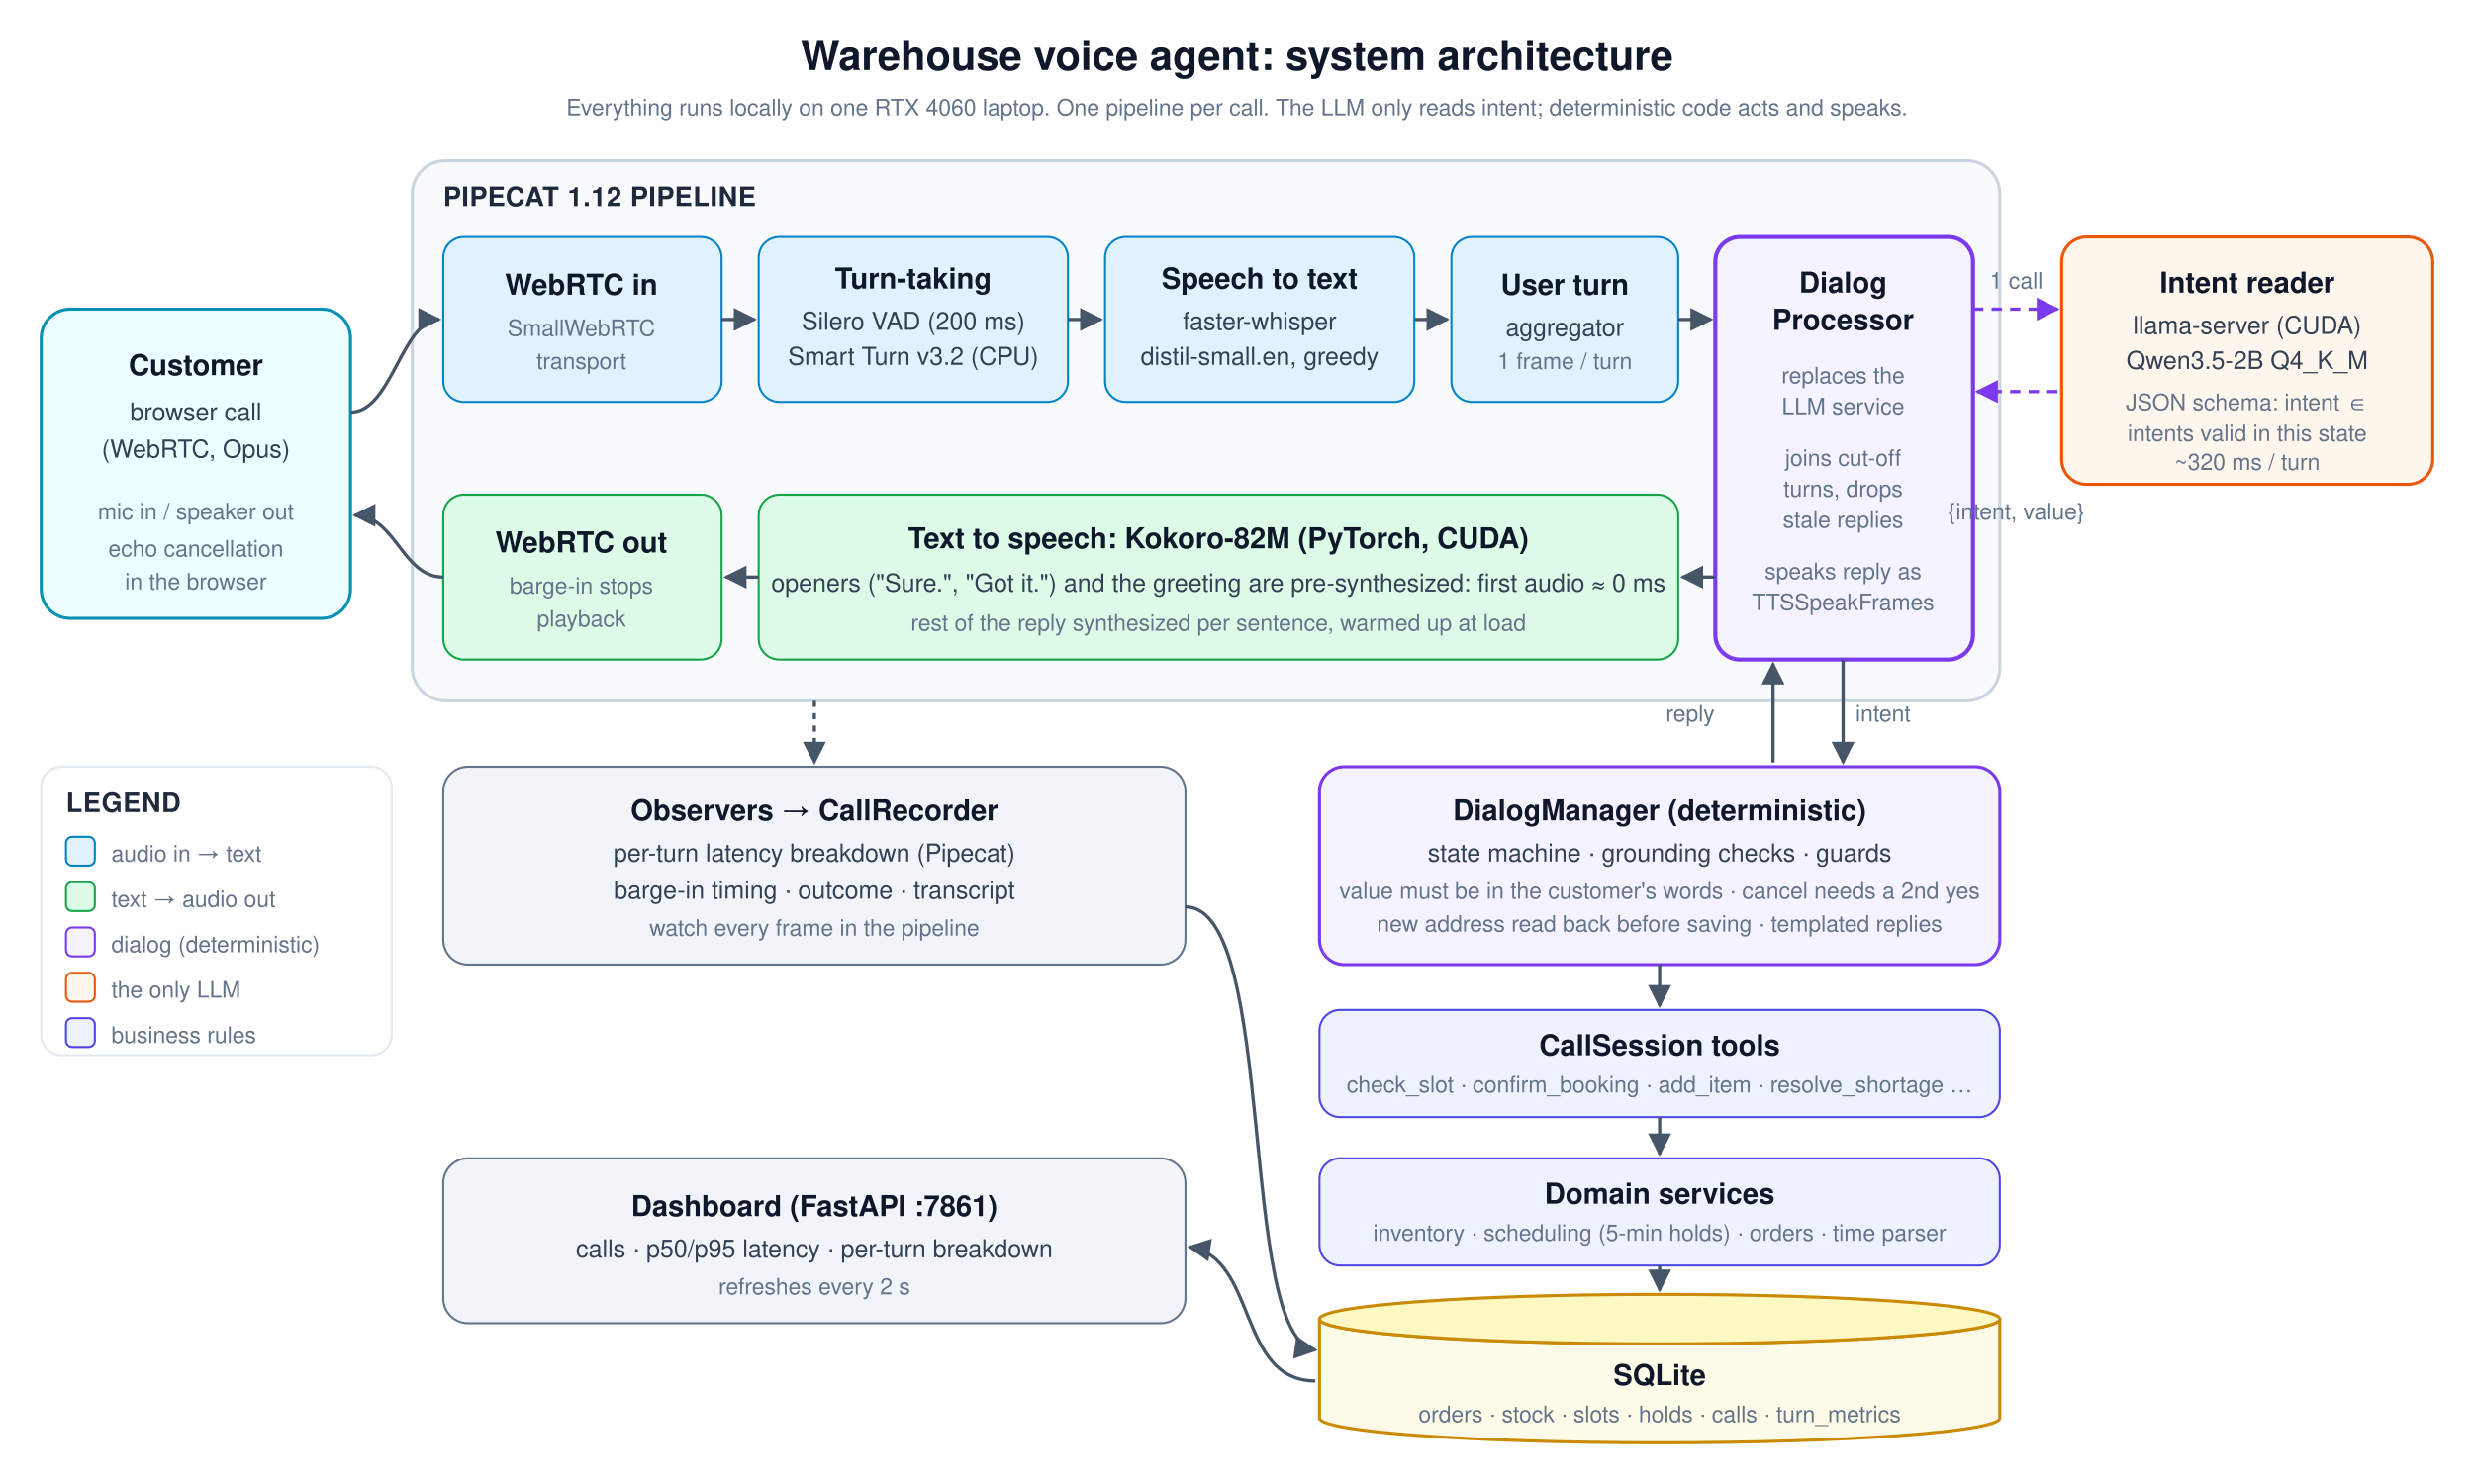
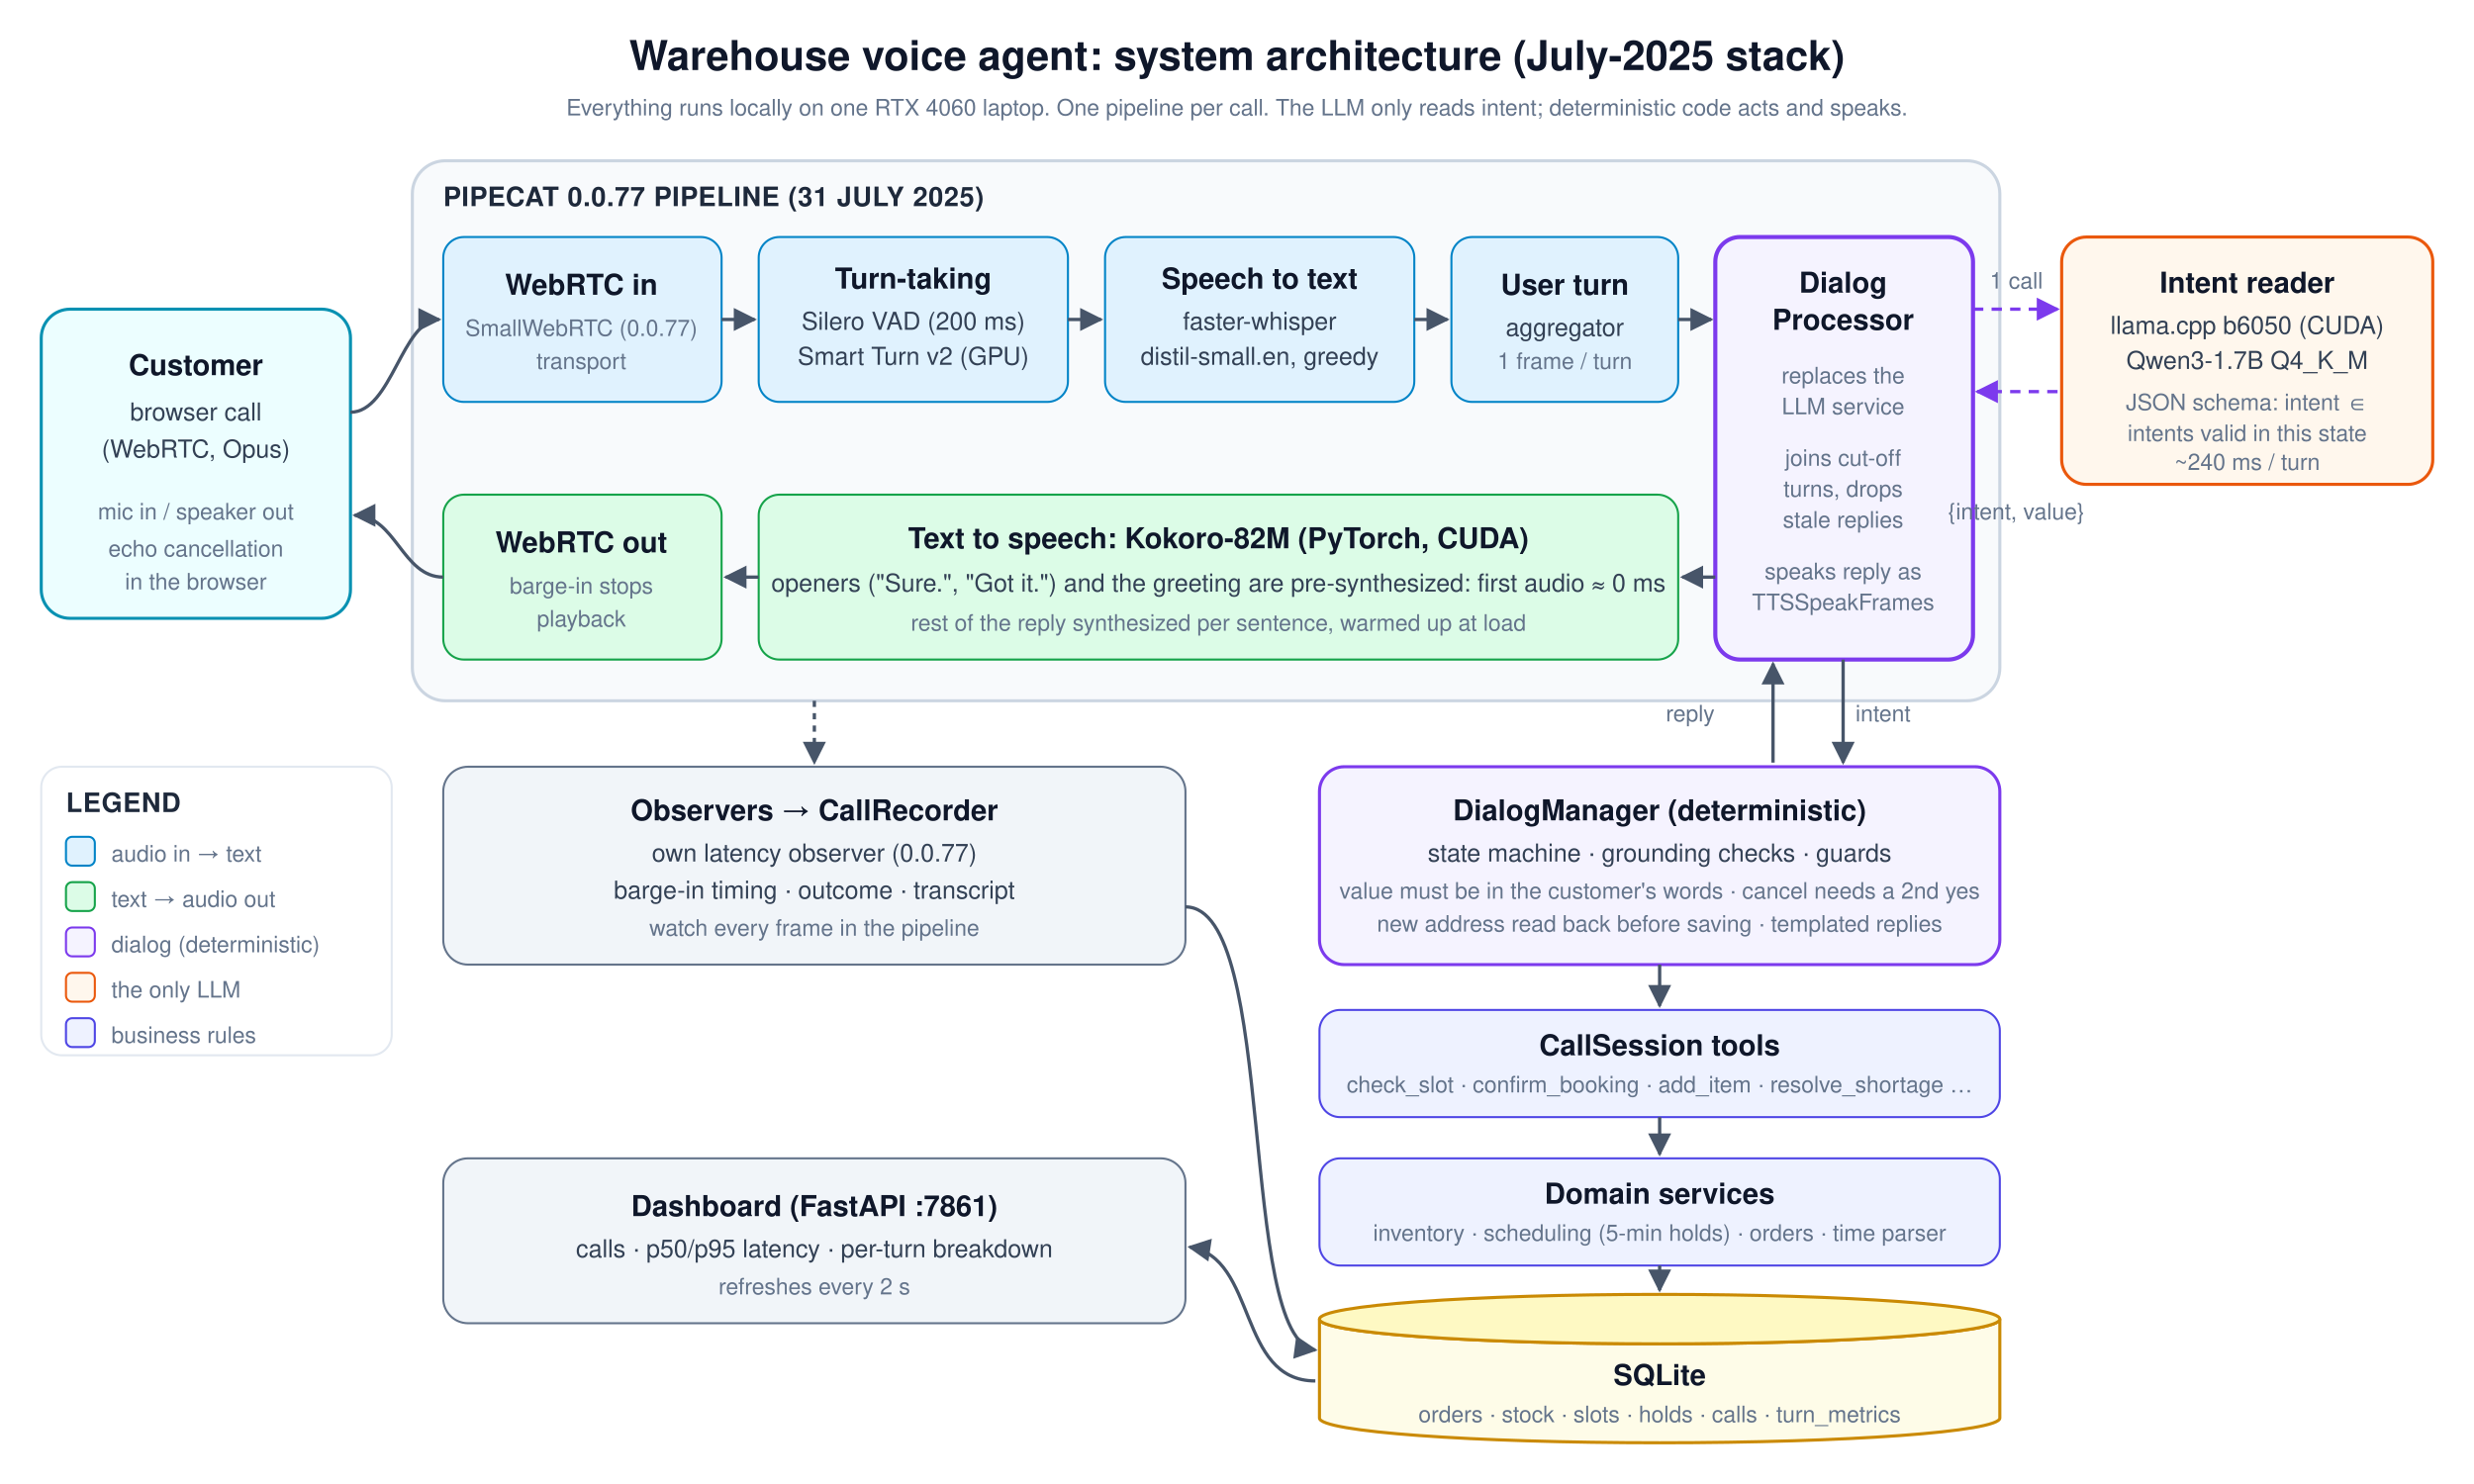
<svg xmlns="http://www.w3.org/2000/svg" width="1200" height="720" viewBox="0 0 1200 720" font-family="Segoe UI, Helvetica, Arial, sans-serif">
  <defs>
    <marker id="a" viewBox="0 0 10 10" refX="9" refY="5" markerWidth="7" markerHeight="7" orient="auto-start-reverse">
      <path d="M0,0 L10,5 L0,10 z" fill="#475569" />
    </marker>
    <marker id="b" viewBox="0 0 10 10" refX="9" refY="5" markerWidth="7" markerHeight="7" orient="auto-start-reverse">
      <path d="M0,0 L10,5 L0,10 z" fill="#7c3aed" />
    </marker>
    <style>
      .t { font-size: 14px; font-weight: 600; fill: #0f172a; }
      .s { font-size: 12px; fill: #334155; }
      .x { font-size: 11px; fill: #64748b; }
      .h { font-size: 13px; font-weight: 700; fill: #1e293b; letter-spacing: .3px; }
      .ln { stroke: #475569; stroke-width: 1.6; fill: none; }
      .lp { stroke: #7c3aed; stroke-width: 1.6; fill: none; stroke-dasharray: 5 4; }
    </style>
  </defs>
  <rect width="1200" height="720" fill="#ffffff" />
-   <text x="600" y="34" text-anchor="middle" font-size="20" font-weight="700" fill="#0f172a">Warehouse voice agent: system architecture</text>
+   <text x="600" y="34" text-anchor="middle" font-size="20" font-weight="700" fill="#0f172a">Warehouse voice agent: system architecture (July-2025 stack)</text>
  <text x="600" y="56" text-anchor="middle" class="x">Everything runs locally on one RTX 4060 laptop. One pipeline per call. The LLM only reads intent; deterministic code acts and speaks.</text>
  <rect x="20" y="150" width="150" height="150" rx="14" fill="#ecfeff" stroke="#0891b2" stroke-width="1.5" />
  <text x="95" y="182" text-anchor="middle" class="t">Customer</text>
  <text x="95" y="204" text-anchor="middle" class="s">browser call</text>
  <text x="95" y="222" text-anchor="middle" class="s">(WebRTC, Opus)</text>
  <text x="95" y="252" text-anchor="middle" class="x">mic in / speaker out</text>
  <text x="95" y="270" text-anchor="middle" class="x">echo cancellation</text>
  <text x="95" y="286" text-anchor="middle" class="x">in the browser</text>
  <rect x="200" y="78" width="770" height="262" rx="16" fill="#f8fafc" stroke="#cbd5e1" stroke-width="1.5" />
-   <text x="215" y="100" class="h">PIPECAT 1.12 PIPELINE</text>
+   <text x="215" y="100" class="h">PIPECAT 0.0.77 PIPELINE (31 JULY 2025)</text>
  <rect x="215" y="115" width="135" height="80" rx="10" fill="#e0f2fe" stroke="#0284c7" />
  <text x="282" y="143" text-anchor="middle" class="t">WebRTC in</text>
-   <text x="282" y="163" text-anchor="middle" class="x">SmallWebRTC</text>
+   <text x="282" y="163" text-anchor="middle" class="x">SmallWebRTC (0.0.77)</text>
  <text x="282" y="179" text-anchor="middle" class="x">transport</text>
  <rect x="368" y="115" width="150" height="80" rx="10" fill="#e0f2fe" stroke="#0284c7" />
  <text x="443" y="140" text-anchor="middle" class="t">Turn-taking</text>
  <text x="443" y="160" text-anchor="middle" class="s">Silero VAD (200 ms)</text>
-   <text x="443" y="177" text-anchor="middle" class="s">Smart Turn v3.2 (CPU)</text>
+   <text x="443" y="177" text-anchor="middle" class="s">Smart Turn v2 (GPU)</text>
  <rect x="536" y="115" width="150" height="80" rx="10" fill="#e0f2fe" stroke="#0284c7" />
  <text x="611" y="140" text-anchor="middle" class="t">Speech to text</text>
  <text x="611" y="160" text-anchor="middle" class="s">faster-whisper</text>
  <text x="611" y="177" text-anchor="middle" class="s">distil-small.en, greedy</text>
  <rect x="704" y="115" width="110" height="80" rx="10" fill="#e0f2fe" stroke="#0284c7" />
  <text x="759" y="143" text-anchor="middle" class="t">User turn</text>
  <text x="759" y="163" text-anchor="middle" class="s">aggregator</text>
  <text x="759" y="179" text-anchor="middle" class="x">1 frame / turn</text>
  <rect x="832" y="115" width="125" height="205" rx="12" fill="#f5f3ff" stroke="#7c3aed" stroke-width="2" />
  <text x="894" y="142" text-anchor="middle" class="t">Dialog</text>
  <text x="894" y="160" text-anchor="middle" class="t">Processor</text>
  <text x="894" y="186" text-anchor="middle" class="x">replaces the</text>
  <text x="894" y="201" text-anchor="middle" class="x">LLM service</text>
  <text x="894" y="226" text-anchor="middle" class="x">joins cut-off</text>
  <text x="894" y="241" text-anchor="middle" class="x">turns, drops</text>
  <text x="894" y="256" text-anchor="middle" class="x">stale replies</text>
  <text x="894" y="281" text-anchor="middle" class="x">speaks reply as</text>
  <text x="894" y="296" text-anchor="middle" class="x">TTSSpeakFrames</text>
  <rect x="215" y="240" width="135" height="80" rx="10" fill="#dcfce7" stroke="#16a34a" />
  <text x="282" y="268" text-anchor="middle" class="t">WebRTC out</text>
  <text x="282" y="288" text-anchor="middle" class="x">barge-in stops</text>
  <text x="282" y="304" text-anchor="middle" class="x">playback</text>
  <rect x="368" y="240" width="446" height="80" rx="10" fill="#dcfce7" stroke="#16a34a" />
  <text x="591" y="266" text-anchor="middle" class="t">Text to speech: Kokoro-82M (PyTorch, CUDA)</text>
  <text x="591" y="287" text-anchor="middle" class="s">openers ("Sure.", "Got it.") and the greeting are pre-synthesized: first audio ≈ 0 ms</text>
  <text x="591" y="306" text-anchor="middle" class="x">rest of the reply synthesized per sentence, warmed up at load</text>
  <path class="ln" d="M170,200 C190,200 195,155 213,155" marker-end="url(#a)" />
  <path class="ln" d="M350,155 L366,155" marker-end="url(#a)" />
  <path class="ln" d="M518,155 L534,155" marker-end="url(#a)" />
  <path class="ln" d="M686,155 L702,155" marker-end="url(#a)" />
  <path class="ln" d="M814,155 L830,155" marker-end="url(#a)" />
  <path class="ln" d="M832,280 L816,280" marker-end="url(#a)" />
  <path class="ln" d="M368,280 L352,280" marker-end="url(#a)" />
  <path class="ln" d="M215,280 C195,280 192,250 172,250" marker-end="url(#a)" />
  <rect x="1000" y="115" width="180" height="120" rx="12" fill="#fff7ed" stroke="#ea580c" stroke-width="1.5" />
  <text x="1090" y="142" text-anchor="middle" class="t">Intent reader</text>
-   <text x="1090" y="162" text-anchor="middle" class="s">llama-server (CUDA)</text>
-   <text x="1090" y="179" text-anchor="middle" class="s">Qwen3.5-2B Q4_K_M</text>
+   <text x="1090" y="162" text-anchor="middle" class="s">llama.cpp b6050 (CUDA)</text>
+   <text x="1090" y="179" text-anchor="middle" class="s">Qwen3-1.7B Q4_K_M</text>
  <text x="1090" y="199" text-anchor="middle" class="x">JSON schema: intent ∈</text>
  <text x="1090" y="214" text-anchor="middle" class="x">intents valid in this state</text>
-   <text x="1090" y="228" text-anchor="middle" class="x">~320 ms / turn</text>
+   <text x="1090" y="228" text-anchor="middle" class="x">~240 ms / turn</text>
  <path class="lp" d="M957,150 L998,150" marker-end="url(#b)" />
  <path class="lp" d="M998,190 L959,190" marker-end="url(#b)" />
  <text x="978" y="140" text-anchor="middle" class="x">1 call</text>
  <text x="978" y="252" text-anchor="middle" class="x">{intent, value}</text>
  <rect x="640" y="372" width="330" height="96" rx="12" fill="#f5f3ff" stroke="#7c3aed" stroke-width="1.5" />
  <text x="805" y="398" text-anchor="middle" class="t">DialogManager (deterministic)</text>
  <text x="805" y="418" text-anchor="middle" class="s">state machine · grounding checks · guards</text>
  <text x="805" y="436" text-anchor="middle" class="x">value must be in the customer's words · cancel needs a 2nd yes</text>
  <text x="805" y="452" text-anchor="middle" class="x">new address read back before saving · templated replies</text>
  <path class="ln" d="M894,320 L894,370" marker-end="url(#a)" />
  <path class="ln" d="M860,370 L860,322" marker-end="url(#a)" />
  <text x="900" y="350" class="x">intent</text>
  <text x="808" y="350" class="x">reply</text>
  <rect x="640" y="490" width="330" height="52" rx="10" fill="#eef2ff" stroke="#4f46e5" />
  <text x="805" y="512" text-anchor="middle" class="t">CallSession tools</text>
  <text x="805" y="530" text-anchor="middle" class="x">check_slot · confirm_booking · add_item · resolve_shortage …</text>
  <path class="ln" d="M805,468 L805,488" marker-end="url(#a)" />
  <rect x="640" y="562" width="330" height="52" rx="10" fill="#eef2ff" stroke="#4f46e5" />
  <text x="805" y="584" text-anchor="middle" class="t">Domain services</text>
  <text x="805" y="602" text-anchor="middle" class="x">inventory · scheduling (5-min holds) · orders · time parser</text>
  <path class="ln" d="M805,542 L805,560" marker-end="url(#a)" />
  <path d="M640,640 a165,12 0 0,0 330,0 v48 a165,12 0 0,1 -330,0 z" fill="#fefce8" stroke="#ca8a04" stroke-width="1.5" />
  <ellipse cx="805" cy="640" rx="165" ry="12" fill="#fef9c3" stroke="#ca8a04" stroke-width="1.5" />
  <text x="805" y="672" text-anchor="middle" class="t">SQLite</text>
  <text x="805" y="690" text-anchor="middle" class="x">orders · stock · slots · holds · calls · turn_metrics</text>
  <path class="ln" d="M805,614 L805,626" marker-end="url(#a)" />
  <rect x="215" y="372" width="360" height="96" rx="12" fill="#f1f5f9" stroke="#64748b" />
  <text x="395" y="398" text-anchor="middle" class="t">Observers → CallRecorder</text>
-   <text x="395" y="418" text-anchor="middle" class="s">per-turn latency breakdown (Pipecat)</text>
+   <text x="395" y="418" text-anchor="middle" class="s">own latency observer (0.0.77)</text>
  <text x="395" y="436" text-anchor="middle" class="s">barge-in timing · outcome · transcript</text>
  <text x="395" y="454" text-anchor="middle" class="x">watch every frame in the pipeline</text>
  <path class="ln" d="M395,340 L395,370" marker-end="url(#a)" stroke-dasharray="3 3" />
  <path class="ln" d="M575,440 C620,440 600,650 638,655" marker-end="url(#a)" />
  <rect x="215" y="562" width="360" height="80" rx="12" fill="#f1f5f9" stroke="#64748b" />
  <text x="395" y="590" text-anchor="middle" class="t">Dashboard (FastAPI :7861)</text>
  <text x="395" y="610" text-anchor="middle" class="s">calls · p50/p95 latency · per-turn breakdown</text>
  <text x="395" y="628" text-anchor="middle" class="x">refreshes every 2 s</text>
  <path class="ln" d="M638,670 C600,670 610,610 577,605" marker-end="url(#a)" />
  <rect x="20" y="372" width="170" height="140" rx="10" fill="#ffffff" stroke="#e2e8f0" />
  <text x="32" y="394" class="h">LEGEND</text>
  <rect x="32" y="406" width="14" height="14" rx="3" fill="#e0f2fe" stroke="#0284c7" />
  <text x="54" y="418" class="x">audio in → text</text>
  <rect x="32" y="428" width="14" height="14" rx="3" fill="#dcfce7" stroke="#16a34a" />
  <text x="54" y="440" class="x">text → audio out</text>
  <rect x="32" y="450" width="14" height="14" rx="3" fill="#f5f3ff" stroke="#7c3aed" />
  <text x="54" y="462" class="x">dialog (deterministic)</text>
  <rect x="32" y="472" width="14" height="14" rx="3" fill="#fff7ed" stroke="#ea580c" />
  <text x="54" y="484" class="x">the only LLM</text>
  <rect x="32" y="494" width="14" height="14" rx="3" fill="#eef2ff" stroke="#4f46e5" />
  <text x="54" y="506" class="x">business rules</text>
</svg>
